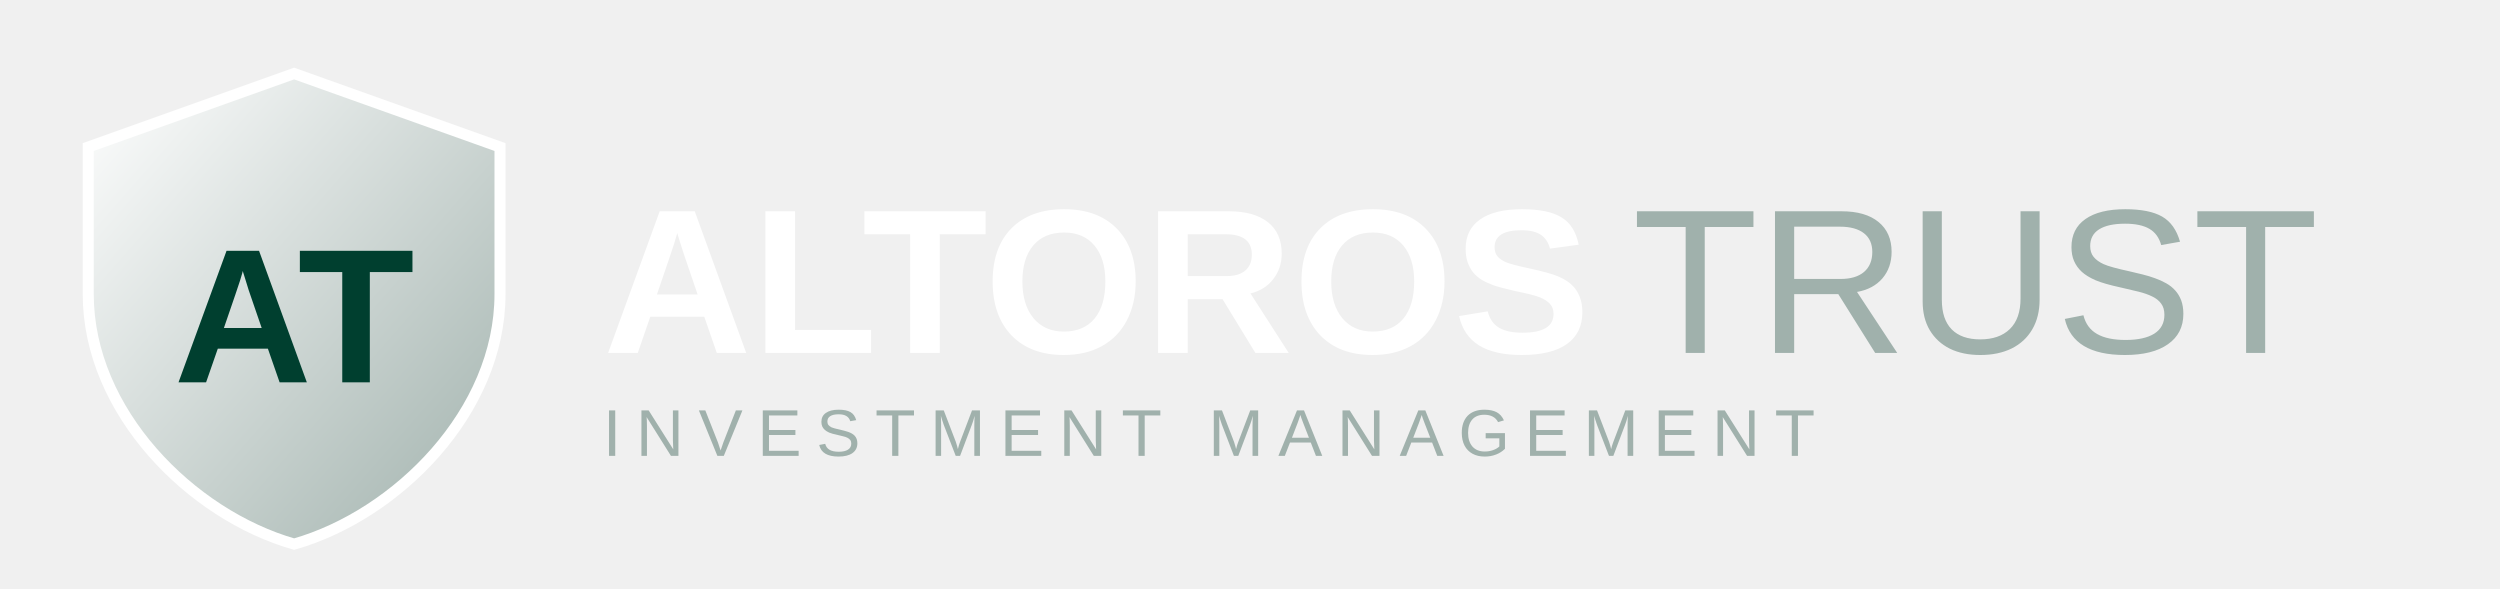
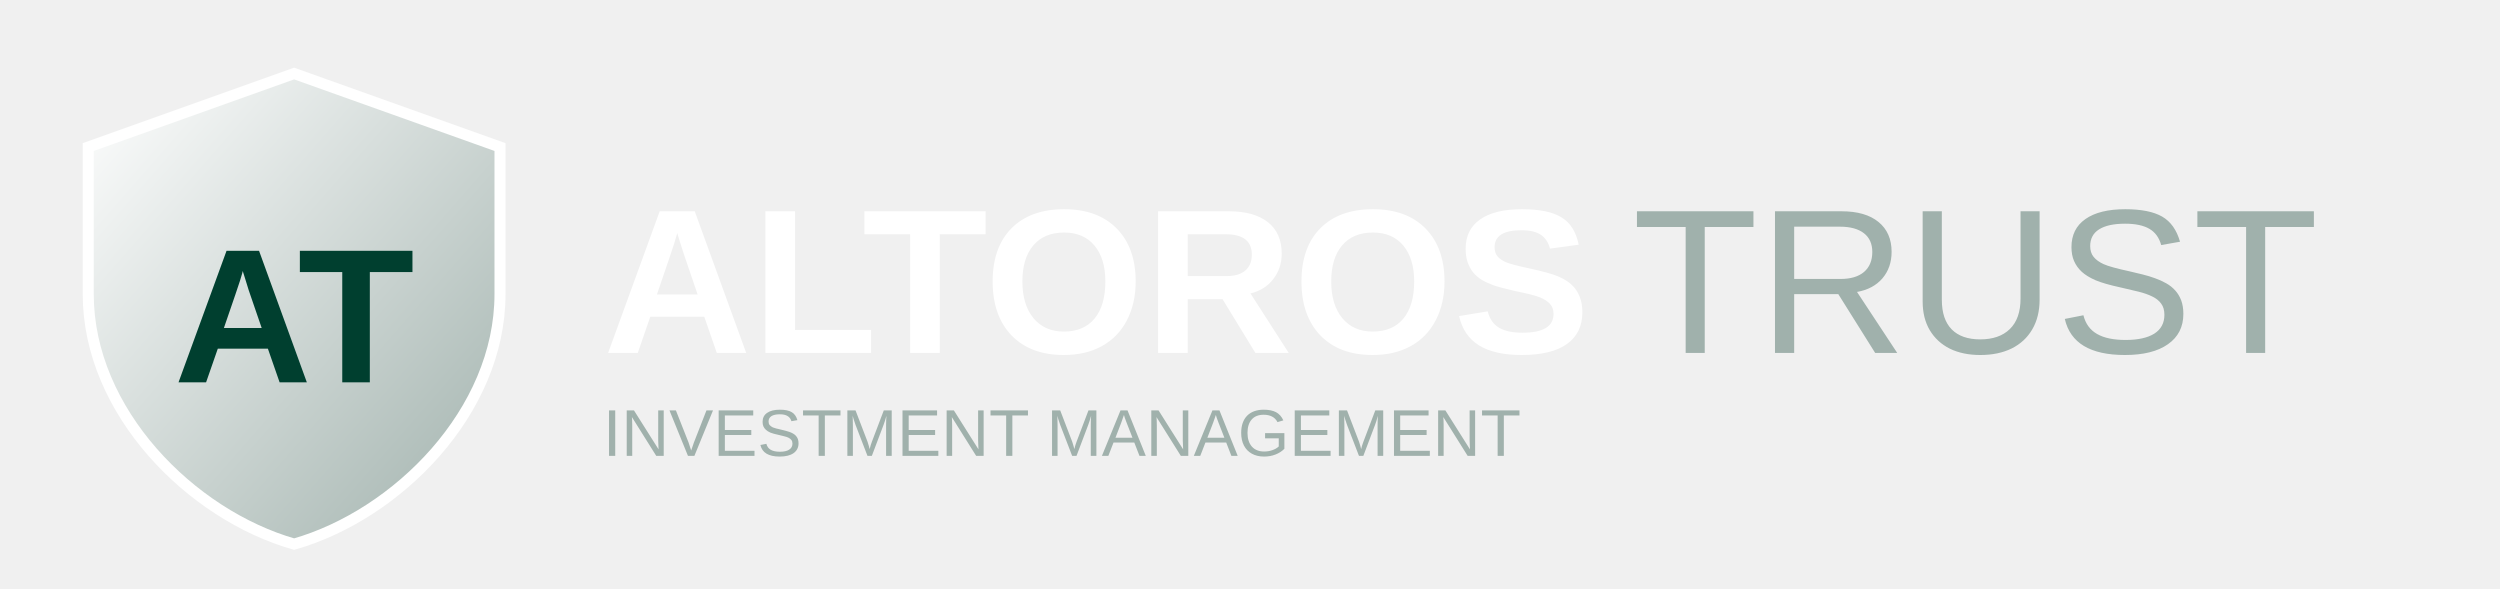
<svg xmlns="http://www.w3.org/2000/svg" viewBox="0 0 340 80" width="340" height="80">
  <defs>
    <linearGradient id="gradW" x1="0%" y1="0%" x2="100%" y2="100%">
      <stop offset="0%" stop-color="#ffffff" />
      <stop offset="100%" stop-color="#a0b1ac" />
    </linearGradient>
  </defs>
  <g transform="translate(10, 8)">
    <path d="M30 2 L58 12 L58 32 C58 48 44 62 30 66 C16 62 2 48 2 32 L2 12 Z" fill="url(#gradW)" stroke="#ffffff" stroke-width="1.5" />
    <text x="30" y="44" font-family="Arial, sans-serif" font-size="26" font-weight="bold" fill="#003f2f" text-anchor="middle">AT</text>
  </g>
  <text x="82" y="48" font-family="Arial, sans-serif" font-size="28" font-weight="bold" fill="#ffffff">ALTOROS</text>
  <text x="222" y="48" font-family="Arial, sans-serif" font-size="28" font-weight="300" fill="#a0b1ac">TRUST</text>
-   <text x="82" y="62" font-family="Arial, sans-serif" font-size="9" font-weight="500" fill="#a0b1ac" letter-spacing="2">INVESTMENT MANAGEMENT</text>
+   <text x="82" y="62" font-family="Arial, sans-serif" font-size="9" font-weight="500" fill="#a0b1ac" textLength="224" lengthAdjust="spacingAndGlyphs">INVESTMENT MANAGEMENT</text>
</svg>
